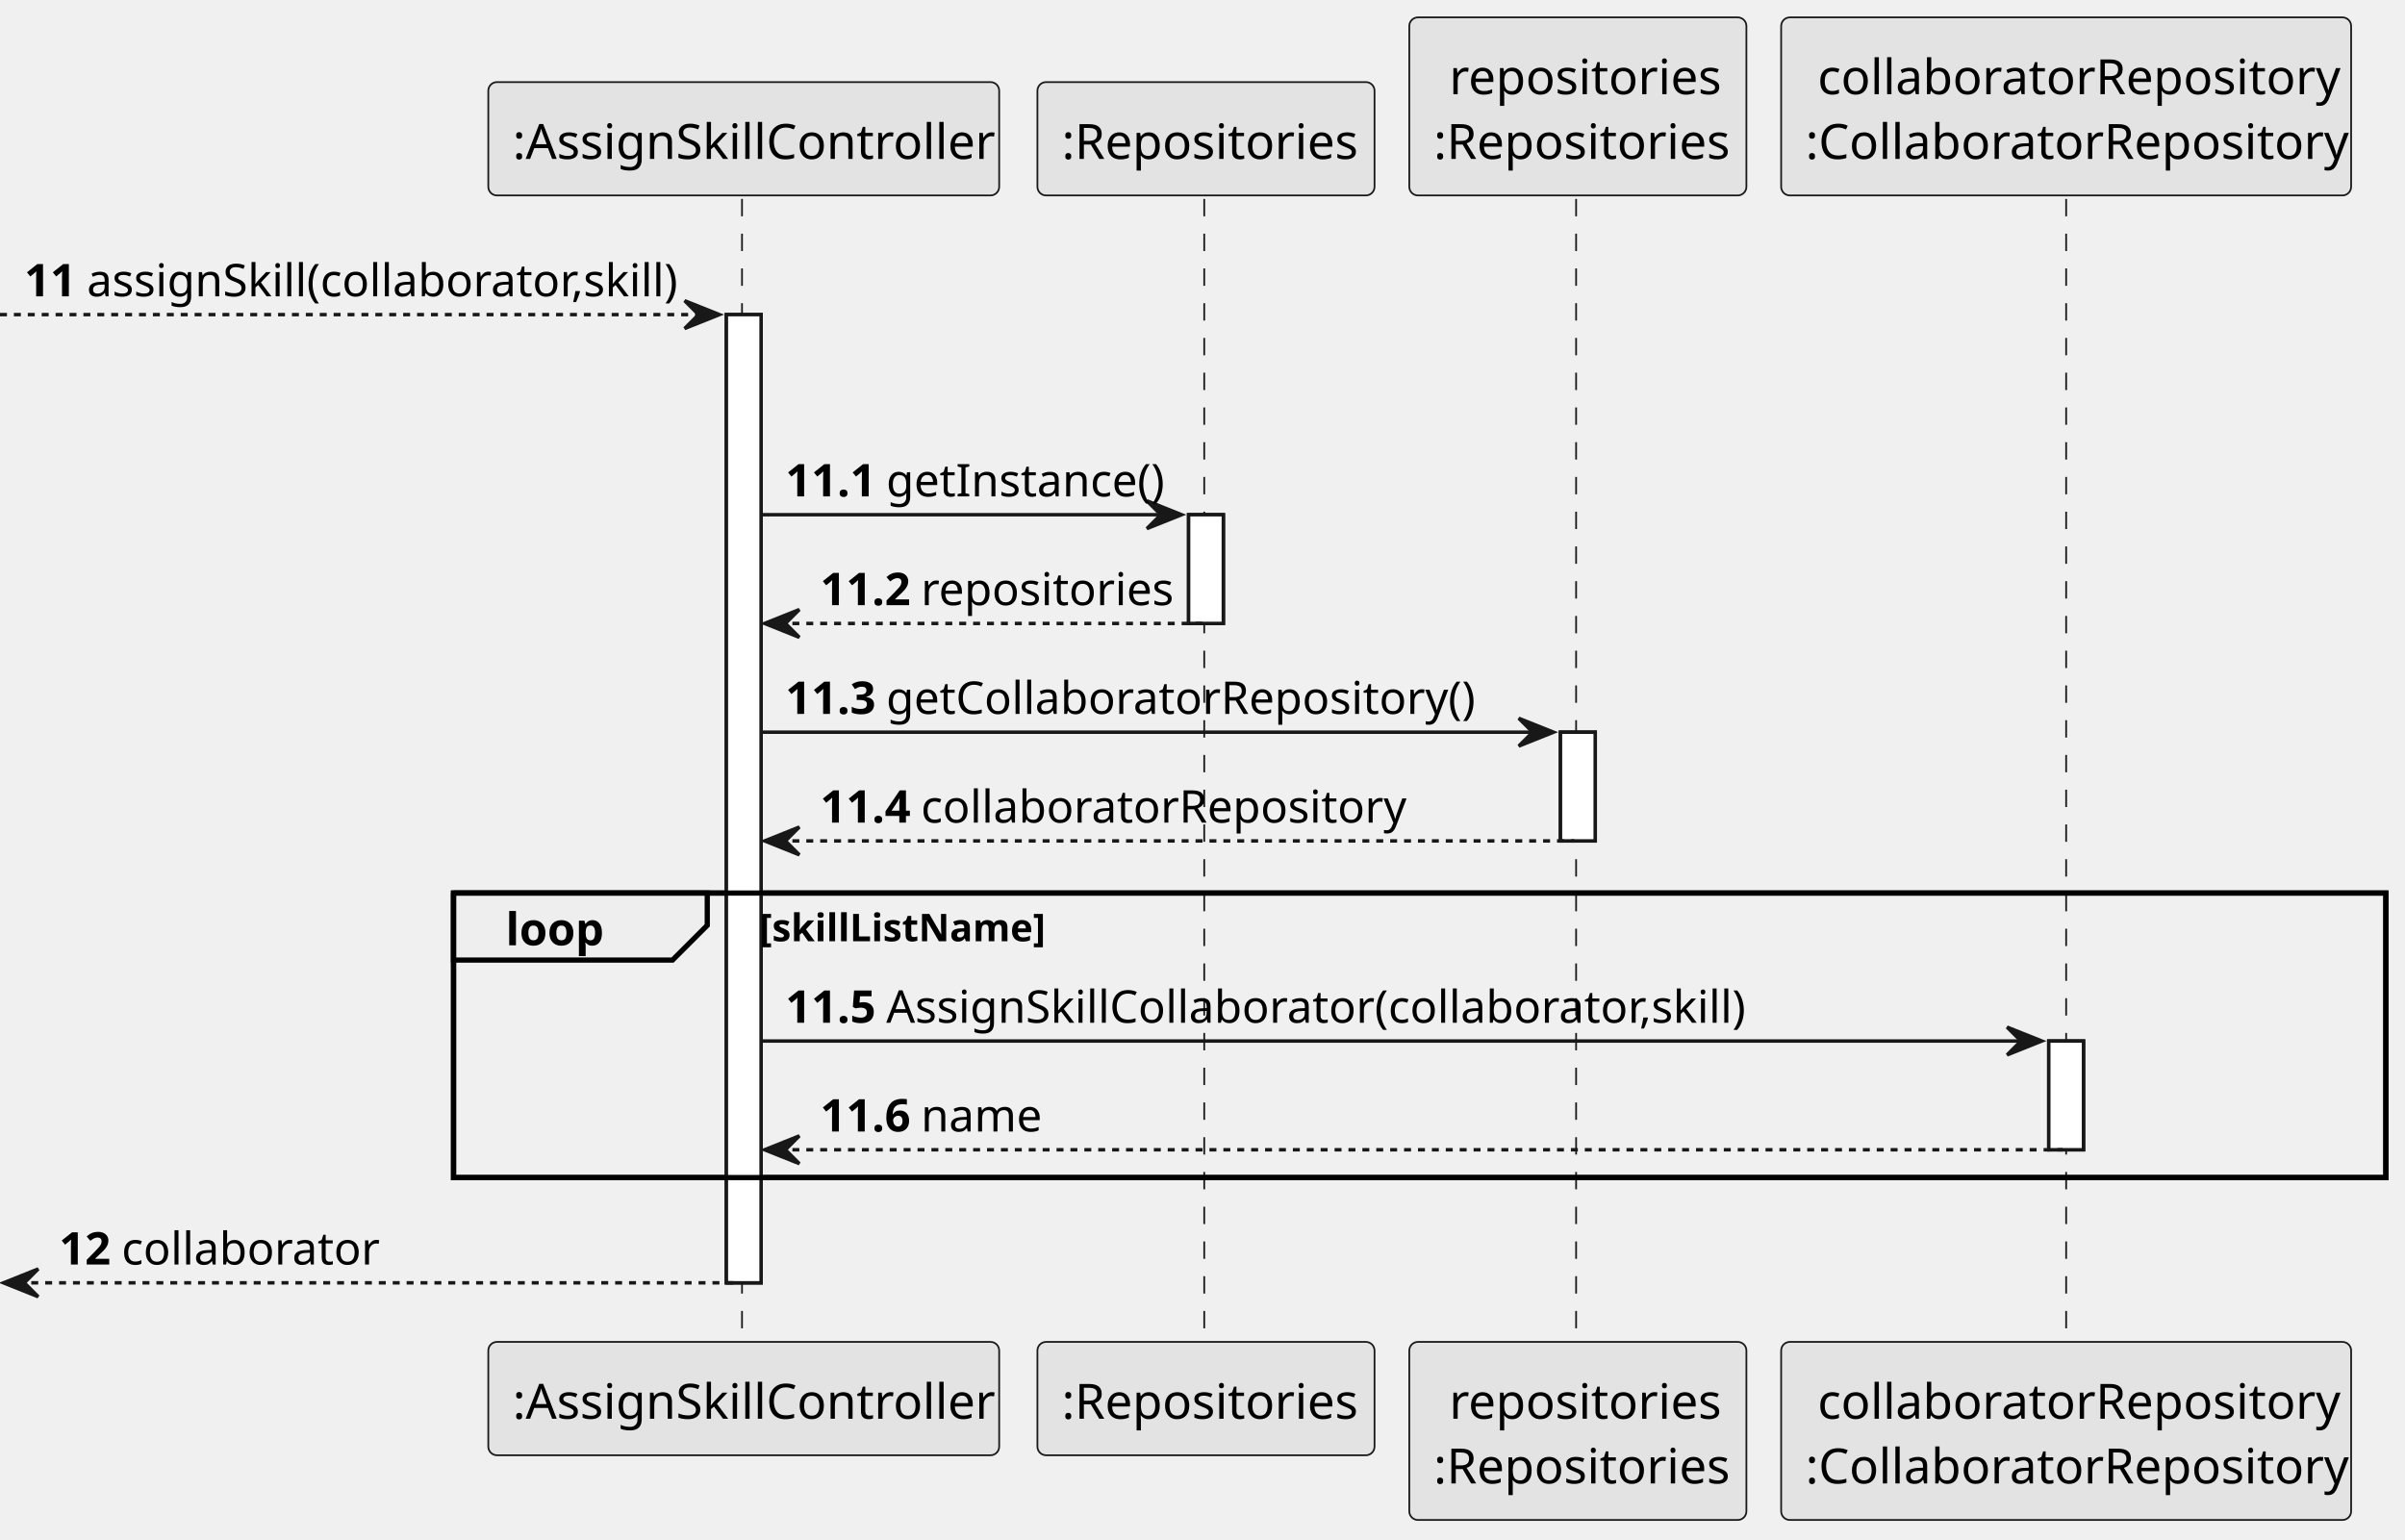
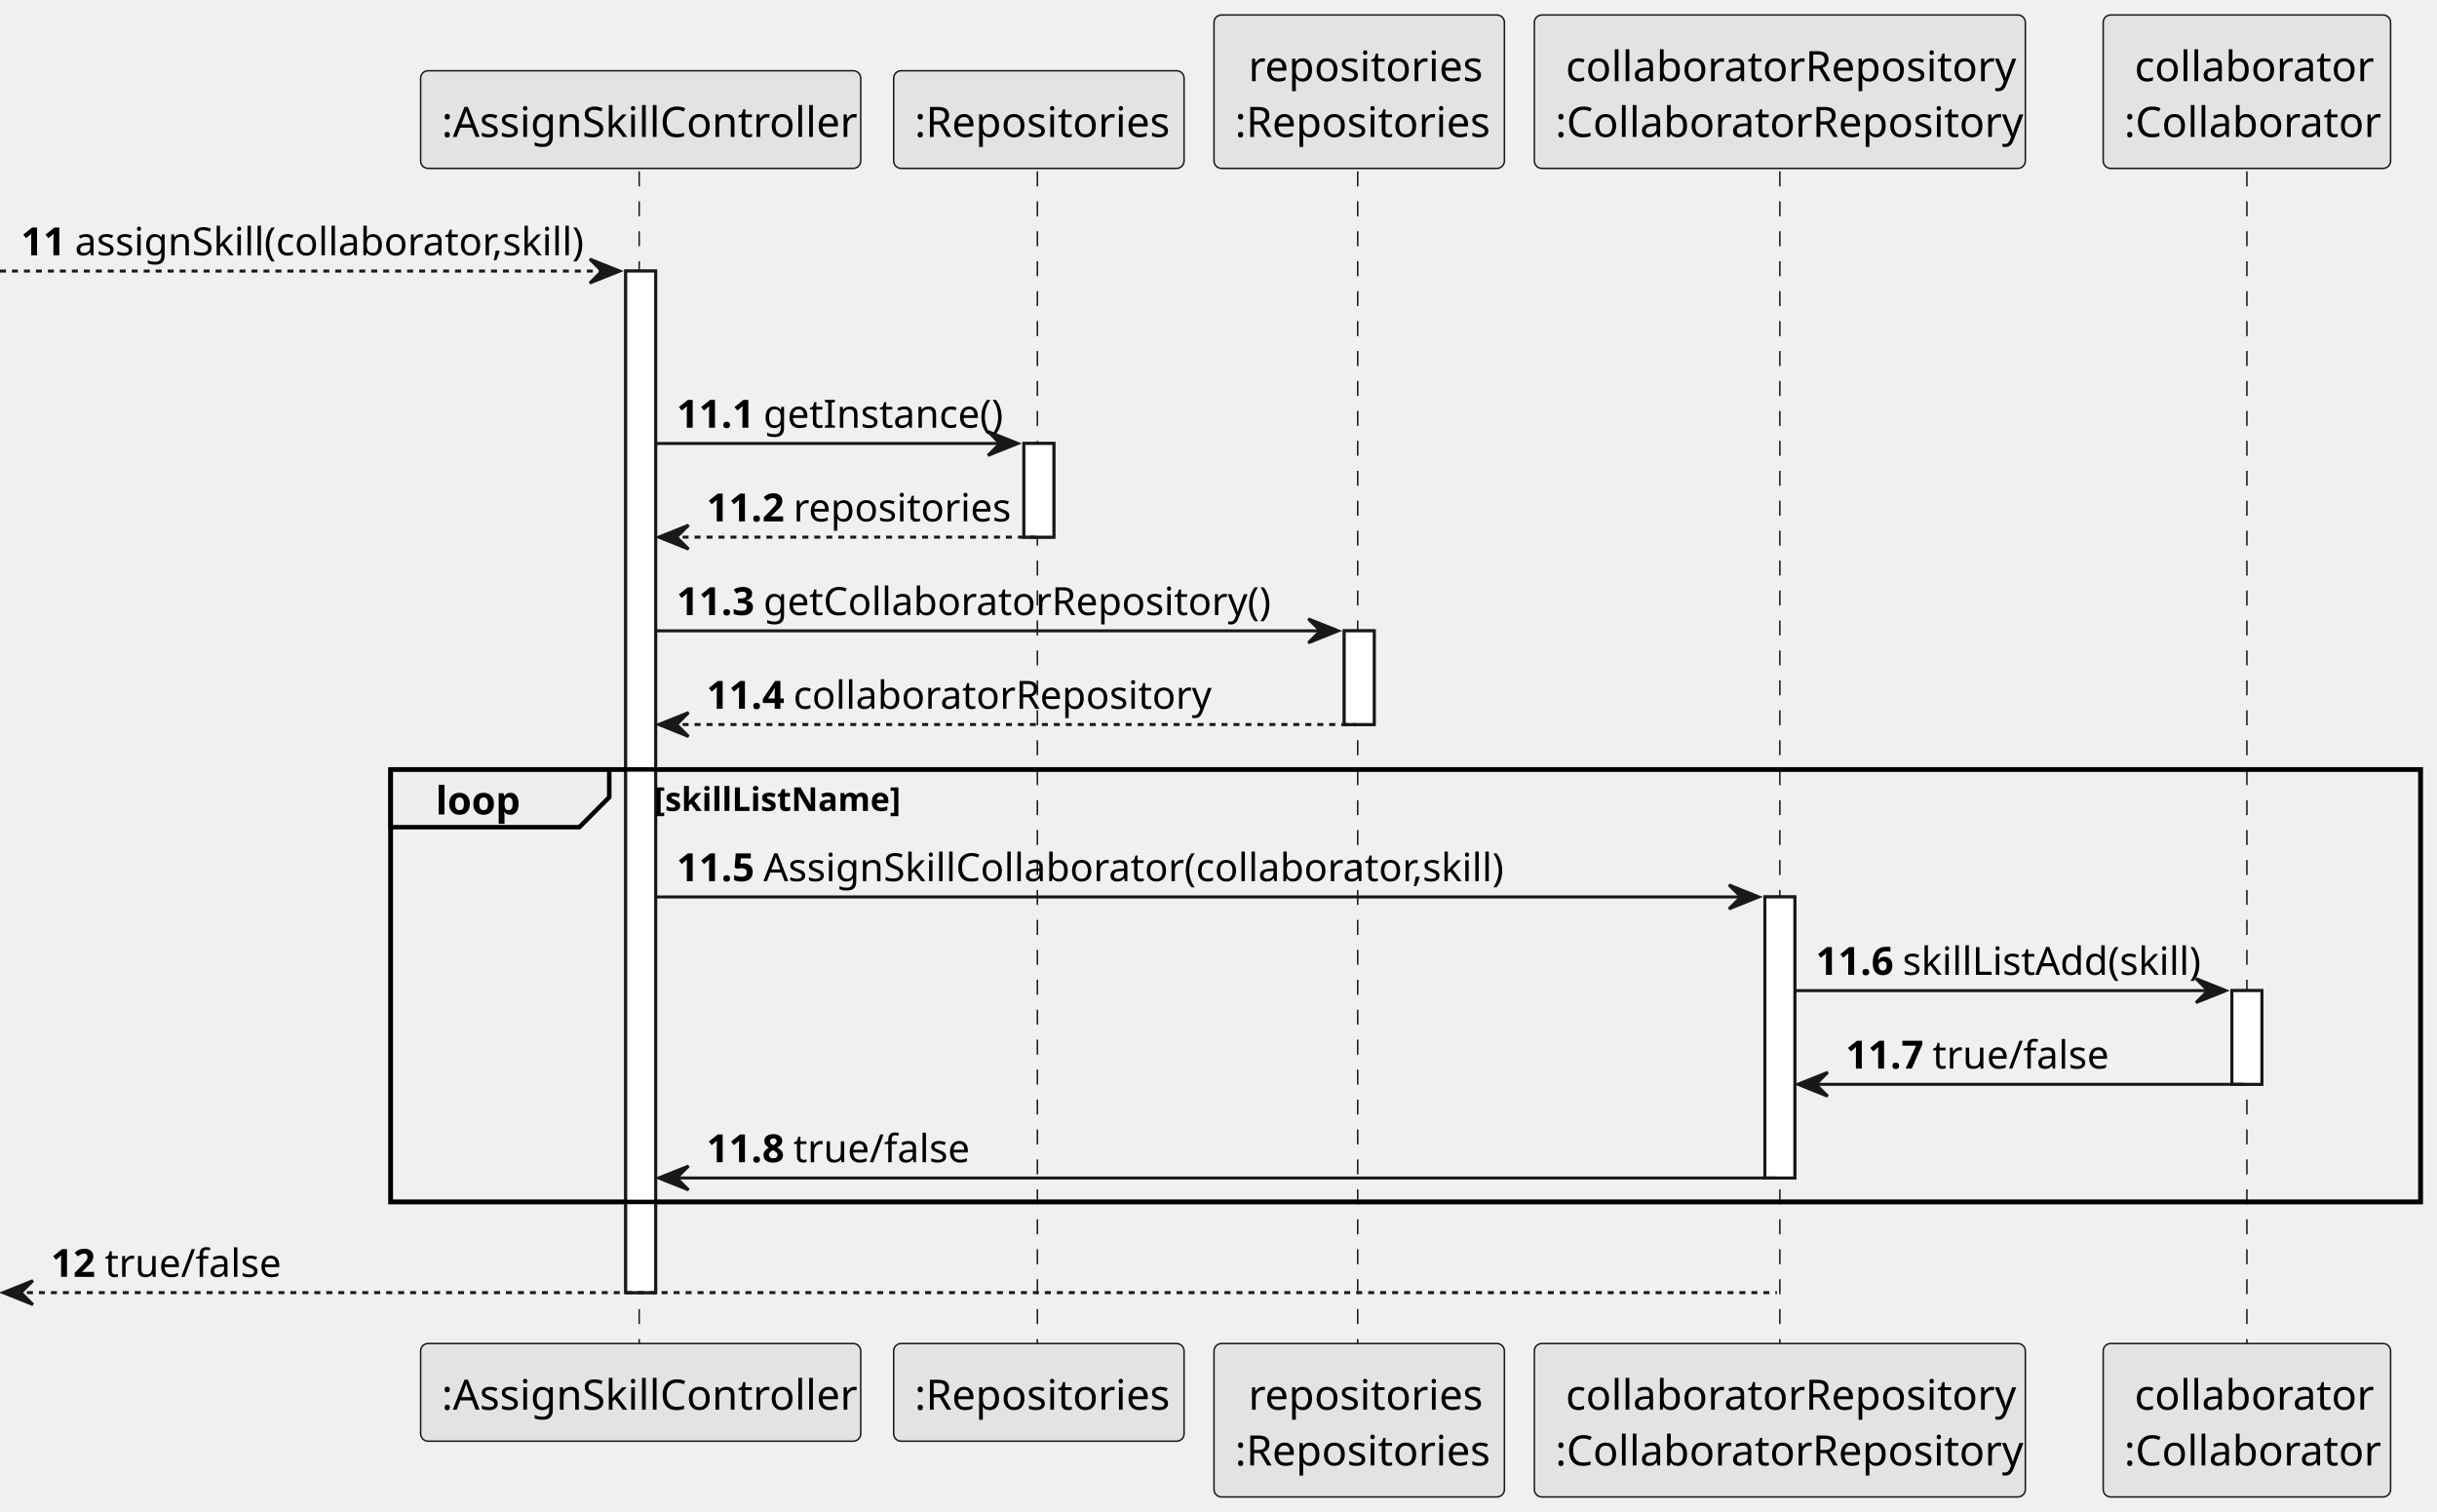
- <svg xmlns="http://www.w3.org/2000/svg" contentStyleType="text/css" height="443px" preserveAspectRatio="none" style="width:692px;height:443px;background:#FFFFFF;" version="1.1" viewBox="0 0 692 443" width="692px" zoomAndPan="magnify">
+ <svg xmlns="http://www.w3.org/2000/svg" contentStyleType="text/css" height="505px" preserveAspectRatio="none" style="width:814px;height:505px;background:#FFFFFF;" version="1.1" viewBox="0 0 814 505" width="814px" zoomAndPan="magnify">
  <defs />
  <g>
-     <rect fill="#FFFFFF" height="278.619" style="stroke:#181818;stroke-width:1.0;" width="10" x="209" y="90.533" />
+     <rect fill="#FFFFFF" height="341.201" style="stroke:#181818;stroke-width:1.0;" width="10" x="209" y="90.533" />
    <rect fill="#FFFFFF" height="31.291" style="stroke:#181818;stroke-width:1.0;" width="10" x="342" y="148.115" />
    <rect fill="#FFFFFF" height="31.291" style="stroke:#181818;stroke-width:1.0;" width="10" x="449" y="210.697" />
-     <rect fill="#FFFFFF" height="31.291" style="stroke:#181818;stroke-width:1.0;" width="10" x="589.5" y="299.57" />
-     <rect fill="none" height="81.873" style="stroke:#000000;stroke-width:1.5;" width="556" x="130.5" y="256.988" />
-     <line style="stroke:#181818;stroke-width:0.5;stroke-dasharray:5.0,5.0;" x1="213.5" x2="213.5" y1="57.242" y2="387.152" />
-     <line style="stroke:#181818;stroke-width:0.5;stroke-dasharray:5.0,5.0;" x1="346.5" x2="346.5" y1="57.242" y2="387.152" />
-     <line style="stroke:#181818;stroke-width:0.5;stroke-dasharray:5.0,5.0;" x1="453.5" x2="453.5" y1="57.242" y2="387.152" />
-     <line style="stroke:#181818;stroke-width:0.5;stroke-dasharray:5.0,5.0;" x1="594.5" x2="594.5" y1="57.242" y2="387.152" />
+     <rect fill="#FFFFFF" height="93.873" style="stroke:#181818;stroke-width:1.0;" width="10" x="589.5" y="299.57" />
+     <rect fill="#FFFFFF" height="31.291" style="stroke:#181818;stroke-width:1.0;" width="10" x="745.5" y="330.861" />
+     <rect fill="none" height="144.455" style="stroke:#000000;stroke-width:1.5;" width="678" x="130.5" y="256.988" />
+     <line style="stroke:#181818;stroke-width:0.5;stroke-dasharray:5.0,5.0;" x1="213.5" x2="213.5" y1="57.242" y2="449.734" />
+     <line style="stroke:#181818;stroke-width:0.5;stroke-dasharray:5.0,5.0;" x1="346.5" x2="346.5" y1="57.242" y2="449.734" />
+     <line style="stroke:#181818;stroke-width:0.5;stroke-dasharray:5.0,5.0;" x1="453.5" x2="453.5" y1="57.242" y2="449.734" />
+     <line style="stroke:#181818;stroke-width:0.5;stroke-dasharray:5.0,5.0;" x1="594.5" x2="594.5" y1="57.242" y2="449.734" />
+     <line style="stroke:#181818;stroke-width:0.5;stroke-dasharray:5.0,5.0;" x1="750.5" x2="750.5" y1="57.242" y2="449.734" />
    <rect fill="#E3E3E3" height="32.621" rx="2.5" ry="2.5" style="stroke:#181818;stroke-width:0.5;" width="147" x="140.5" y="23.621" />
    <text fill="#000000" font-family="sans-serif" font-size="14" lengthAdjust="spacing" textLength="133" x="147.5" y="45.728">:AssignSkillController</text>
-     <rect fill="#E3E3E3" height="32.621" rx="2.5" ry="2.5" style="stroke:#181818;stroke-width:0.5;" width="147" x="140.5" y="386.152" />
-     <text fill="#000000" font-family="sans-serif" font-size="14" lengthAdjust="spacing" textLength="133" x="147.5" y="408.26">:AssignSkillController</text>
+     <rect fill="#E3E3E3" height="32.621" rx="2.5" ry="2.5" style="stroke:#181818;stroke-width:0.5;" width="147" x="140.5" y="448.734" />
+     <text fill="#000000" font-family="sans-serif" font-size="14" lengthAdjust="spacing" textLength="133" x="147.5" y="470.842">:AssignSkillController</text>
    <rect fill="#E3E3E3" height="32.621" rx="2.5" ry="2.5" style="stroke:#181818;stroke-width:0.5;" width="97" x="298.5" y="23.621" />
    <text fill="#000000" font-family="sans-serif" font-size="14" lengthAdjust="spacing" textLength="83" x="305.5" y="45.728">:Repositories</text>
-     <rect fill="#E3E3E3" height="32.621" rx="2.5" ry="2.5" style="stroke:#181818;stroke-width:0.5;" width="97" x="298.5" y="386.152" />
-     <text fill="#000000" font-family="sans-serif" font-size="14" lengthAdjust="spacing" textLength="83" x="305.5" y="408.26">:Repositories</text>
+     <rect fill="#E3E3E3" height="32.621" rx="2.5" ry="2.5" style="stroke:#181818;stroke-width:0.5;" width="97" x="298.5" y="448.734" />
+     <text fill="#000000" font-family="sans-serif" font-size="14" lengthAdjust="spacing" textLength="83" x="305.5" y="470.842">:Repositories</text>
    <rect fill="#E3E3E3" height="51.242" rx="2.5" ry="2.5" style="stroke:#181818;stroke-width:0.5;" width="97" x="405.5" y="5" />
    <text fill="#000000" font-family="sans-serif" font-size="14" lengthAdjust="spacing" textLength="74" x="417" y="27.107">repositories</text>
    <text fill="#000000" font-family="sans-serif" font-size="14" lengthAdjust="spacing" textLength="83" x="412.5" y="45.728">:Repositories</text>
-     <rect fill="#E3E3E3" height="51.242" rx="2.5" ry="2.5" style="stroke:#181818;stroke-width:0.5;" width="97" x="405.5" y="386.152" />
-     <text fill="#000000" font-family="sans-serif" font-size="14" lengthAdjust="spacing" textLength="74" x="417" y="408.26">repositories</text>
-     <text fill="#000000" font-family="sans-serif" font-size="14" lengthAdjust="spacing" textLength="83" x="412.5" y="426.881">:Repositories</text>
+     <rect fill="#E3E3E3" height="51.242" rx="2.5" ry="2.5" style="stroke:#181818;stroke-width:0.5;" width="97" x="405.5" y="448.734" />
+     <text fill="#000000" font-family="sans-serif" font-size="14" lengthAdjust="spacing" textLength="74" x="417" y="470.842">repositories</text>
+     <text fill="#000000" font-family="sans-serif" font-size="14" lengthAdjust="spacing" textLength="83" x="412.5" y="489.463">:Repositories</text>
    <rect fill="#E3E3E3" height="51.242" rx="2.5" ry="2.5" style="stroke:#181818;stroke-width:0.5;" width="164" x="512.5" y="5" />
    <text fill="#000000" font-family="sans-serif" font-size="14" lengthAdjust="spacing" textLength="143" x="523" y="27.107">collaboratorRepository</text>
    <text fill="#000000" font-family="sans-serif" font-size="14" lengthAdjust="spacing" textLength="150" x="519.5" y="45.728">:CollaboratorRepository</text>
-     <rect fill="#E3E3E3" height="51.242" rx="2.5" ry="2.5" style="stroke:#181818;stroke-width:0.5;" width="164" x="512.5" y="386.152" />
-     <text fill="#000000" font-family="sans-serif" font-size="14" lengthAdjust="spacing" textLength="143" x="523" y="408.26">collaboratorRepository</text>
-     <text fill="#000000" font-family="sans-serif" font-size="14" lengthAdjust="spacing" textLength="150" x="519.5" y="426.881">:CollaboratorRepository</text>
-     <rect fill="#FFFFFF" height="278.619" style="stroke:#181818;stroke-width:1.0;" width="10" x="209" y="90.533" />
+     <rect fill="#E3E3E3" height="51.242" rx="2.5" ry="2.5" style="stroke:#181818;stroke-width:0.5;" width="164" x="512.5" y="448.734" />
+     <text fill="#000000" font-family="sans-serif" font-size="14" lengthAdjust="spacing" textLength="143" x="523" y="470.842">collaboratorRepository</text>
+     <text fill="#000000" font-family="sans-serif" font-size="14" lengthAdjust="spacing" textLength="150" x="519.5" y="489.463">:CollaboratorRepository</text>
+     <rect fill="#E3E3E3" height="51.242" rx="2.5" ry="2.5" style="stroke:#181818;stroke-width:0.5;" width="96" x="702.5" y="5" />
+     <text fill="#000000" font-family="sans-serif" font-size="14" lengthAdjust="spacing" textLength="75" x="713" y="27.107">collaborator</text>
+     <text fill="#000000" font-family="sans-serif" font-size="14" lengthAdjust="spacing" textLength="82" x="709.5" y="45.728">:Collaborator</text>
+     <rect fill="#E3E3E3" height="51.242" rx="2.5" ry="2.5" style="stroke:#181818;stroke-width:0.5;" width="96" x="702.5" y="448.734" />
+     <text fill="#000000" font-family="sans-serif" font-size="14" lengthAdjust="spacing" textLength="75" x="713" y="470.842">collaborator</text>
+     <text fill="#000000" font-family="sans-serif" font-size="14" lengthAdjust="spacing" textLength="82" x="709.5" y="489.463">:Collaborator</text>
+     <rect fill="#FFFFFF" height="341.201" style="stroke:#181818;stroke-width:1.0;" width="10" x="209" y="90.533" />
    <rect fill="#FFFFFF" height="31.291" style="stroke:#181818;stroke-width:1.0;" width="10" x="342" y="148.115" />
    <rect fill="#FFFFFF" height="31.291" style="stroke:#181818;stroke-width:1.0;" width="10" x="449" y="210.697" />
-     <rect fill="#FFFFFF" height="31.291" style="stroke:#181818;stroke-width:1.0;" width="10" x="589.5" y="299.57" />
+     <rect fill="#FFFFFF" height="93.873" style="stroke:#181818;stroke-width:1.0;" width="10" x="589.5" y="299.57" />
+     <rect fill="#FFFFFF" height="31.291" style="stroke:#181818;stroke-width:1.0;" width="10" x="745.5" y="330.861" />
    <polygon fill="#181818" points="197,86.533,207,90.533,197,94.533,201,90.533" style="stroke:#181818;stroke-width:1.0;" />
    <line style="stroke:#181818;stroke-width:1.0;stroke-dasharray:2.0,2.0;" x1="0" x2="203" y1="90.533" y2="90.533" />
    <text fill="#000000" font-family="sans-serif" font-size="13" font-weight="bold" lengthAdjust="spacing" textLength="14" x="7" y="85.27">11</text>
    <text fill="#000000" font-family="sans-serif" font-size="13" lengthAdjust="spacing" textLength="165" x="25" y="85.27">assignSkill(collaborator,skill)</text>
    <polygon fill="#181818" points="330,144.115,340,148.115,330,152.115,334,148.115" style="stroke:#181818;stroke-width:1.0;" />
    <line style="stroke:#181818;stroke-width:1.0;" x1="219" x2="336" y1="148.115" y2="148.115" />
    <text fill="#000000" font-family="sans-serif" font-size="13" font-weight="bold" lengthAdjust="spacing" textLength="25" x="226" y="142.852">11.1</text>
    <text fill="#000000" font-family="sans-serif" font-size="13" lengthAdjust="spacing" textLength="75" x="255" y="142.852">getInstance()</text>
    <polygon fill="#181818" points="230,175.406,220,179.406,230,183.406,226,179.406" style="stroke:#181818;stroke-width:1.0;" />
    <line style="stroke:#181818;stroke-width:1.0;stroke-dasharray:2.0,2.0;" x1="224" x2="346" y1="179.406" y2="179.406" />
    <text fill="#000000" font-family="sans-serif" font-size="13" font-weight="bold" lengthAdjust="spacing" textLength="25" x="236" y="174.144">11.2</text>
    <text fill="#000000" font-family="sans-serif" font-size="13" lengthAdjust="spacing" textLength="67" x="265" y="174.144">repositories</text>
    <polygon fill="#181818" points="437,206.697,447,210.697,437,214.697,441,210.697" style="stroke:#181818;stroke-width:1.0;" />
    <line style="stroke:#181818;stroke-width:1.0;" x1="219" x2="443" y1="210.697" y2="210.697" />
    <text fill="#000000" font-family="sans-serif" font-size="13" font-weight="bold" lengthAdjust="spacing" textLength="25" x="226" y="205.435">11.3</text>
    <text fill="#000000" font-family="sans-serif" font-size="13" lengthAdjust="spacing" textLength="157" x="255" y="205.435">getCollaboratorRepository()</text>
    <polygon fill="#181818" points="230,237.988,220,241.988,230,245.988,226,241.988" style="stroke:#181818;stroke-width:1.0;" />
    <line style="stroke:#181818;stroke-width:1.0;stroke-dasharray:2.0,2.0;" x1="224" x2="453" y1="241.988" y2="241.988" />
    <text fill="#000000" font-family="sans-serif" font-size="13" font-weight="bold" lengthAdjust="spacing" textLength="25" x="236" y="236.726">11.4</text>
    <text fill="#000000" font-family="sans-serif" font-size="13" lengthAdjust="spacing" textLength="129" x="265" y="236.726">collaboratorRepository</text>
    <path d="M130.5,256.988 L203.5,256.988 L203.5,266.279 L193.5,276.279 L130.5,276.279 L130.5,256.988 " fill="#EEEEEE" style="stroke:#000000;stroke-width:1.5;" />
-     <rect fill="none" height="81.873" style="stroke:#000000;stroke-width:1.5;" width="556" x="130.5" y="256.988" />
+     <rect fill="none" height="144.455" style="stroke:#000000;stroke-width:1.5;" width="678" x="130.5" y="256.988" />
    <text fill="#000000" font-family="sans-serif" font-size="13" font-weight="bold" lengthAdjust="spacing" textLength="28" x="145.5" y="272.017">loop</text>
    <text fill="#000000" font-family="sans-serif" font-size="11" font-weight="bold" lengthAdjust="spacing" textLength="83" x="218.5" y="270.858">[skillListName]</text>
    <polygon fill="#181818" points="577.5,295.57,587.5,299.57,577.5,303.57,581.5,299.57" style="stroke:#181818;stroke-width:1.0;" />
    <line style="stroke:#181818;stroke-width:1.0;" x1="219" x2="583.5" y1="299.57" y2="299.57" />
    <text fill="#000000" font-family="sans-serif" font-size="13" font-weight="bold" lengthAdjust="spacing" textLength="25" x="226" y="294.308">11.5</text>
    <text fill="#000000" font-family="sans-serif" font-size="13" lengthAdjust="spacing" textLength="236" x="255" y="294.308">AssignSkillCollaborator(collaborator,skill)</text>
-     <polygon fill="#181818" points="230,326.861,220,330.861,230,334.861,226,330.861" style="stroke:#181818;stroke-width:1.0;" />
-     <line style="stroke:#181818;stroke-width:1.0;stroke-dasharray:2.0,2.0;" x1="224" x2="593.5" y1="330.861" y2="330.861" />
-     <text fill="#000000" font-family="sans-serif" font-size="13" font-weight="bold" lengthAdjust="spacing" textLength="25" x="236" y="325.599">11.6</text>
-     <text fill="#000000" font-family="sans-serif" font-size="13" lengthAdjust="spacing" textLength="32" x="265" y="325.599">name</text>
-     <polygon fill="#181818" points="11,365.152,1,369.152,11,373.152,7,369.152" style="stroke:#181818;stroke-width:1.0;" />
-     <line style="stroke:#181818;stroke-width:1.0;stroke-dasharray:2.0,2.0;" x1="5" x2="213" y1="369.152" y2="369.152" />
-     <text fill="#000000" font-family="sans-serif" font-size="13" font-weight="bold" lengthAdjust="spacing" textLength="14" x="17" y="363.89">12</text>
-     <text fill="#000000" font-family="sans-serif" font-size="13" lengthAdjust="spacing" textLength="67" x="35" y="363.89">collaborator</text>
+     <polygon fill="#181818" points="733.5,326.861,743.5,330.861,733.5,334.861,737.5,330.861" style="stroke:#181818;stroke-width:1.0;" />
+     <line style="stroke:#181818;stroke-width:1.0;" x1="599.5" x2="739.5" y1="330.861" y2="330.861" />
+     <text fill="#000000" font-family="sans-serif" font-size="13" font-weight="bold" lengthAdjust="spacing" textLength="25" x="606.5" y="325.599">11.6</text>
+     <text fill="#000000" font-family="sans-serif" font-size="13" lengthAdjust="spacing" textLength="98" x="635.5" y="325.599">skillListAdd(skill)</text>
+     <polygon fill="#181818" points="610.5,358.152,600.5,362.152,610.5,366.152,606.5,362.152" style="stroke:#181818;stroke-width:1.0;" />
+     <line style="stroke:#181818;stroke-width:1.0;" x1="604.5" x2="749.5" y1="362.152" y2="362.152" />
+     <text fill="#000000" font-family="sans-serif" font-size="13" font-weight="bold" lengthAdjust="spacing" textLength="25" x="616.5" y="356.89">11.7</text>
+     <text fill="#000000" font-family="sans-serif" font-size="13" lengthAdjust="spacing" textLength="53" x="645.5" y="356.89">true/false</text>
+     <polygon fill="#181818" points="230,389.443,220,393.443,230,397.443,226,393.443" style="stroke:#181818;stroke-width:1.0;" />
+     <line style="stroke:#181818;stroke-width:1.0;" x1="224" x2="593.5" y1="393.443" y2="393.443" />
+     <text fill="#000000" font-family="sans-serif" font-size="13" font-weight="bold" lengthAdjust="spacing" textLength="25" x="236" y="388.181">11.8</text>
+     <text fill="#000000" font-family="sans-serif" font-size="13" lengthAdjust="spacing" textLength="53" x="265" y="388.181">true/false</text>
+     <polygon fill="#181818" points="11,427.734,1,431.734,11,435.734,7,431.734" style="stroke:#181818;stroke-width:1.0;" />
+     <line style="stroke:#181818;stroke-width:1.0;stroke-dasharray:2.0,2.0;" x1="5" x2="593.5" y1="431.734" y2="431.734" />
+     <text fill="#000000" font-family="sans-serif" font-size="13" font-weight="bold" lengthAdjust="spacing" textLength="14" x="17" y="426.472">12</text>
+     <text fill="#000000" font-family="sans-serif" font-size="13" lengthAdjust="spacing" textLength="53" x="35" y="426.472">true/false</text>
  </g>
</svg>
